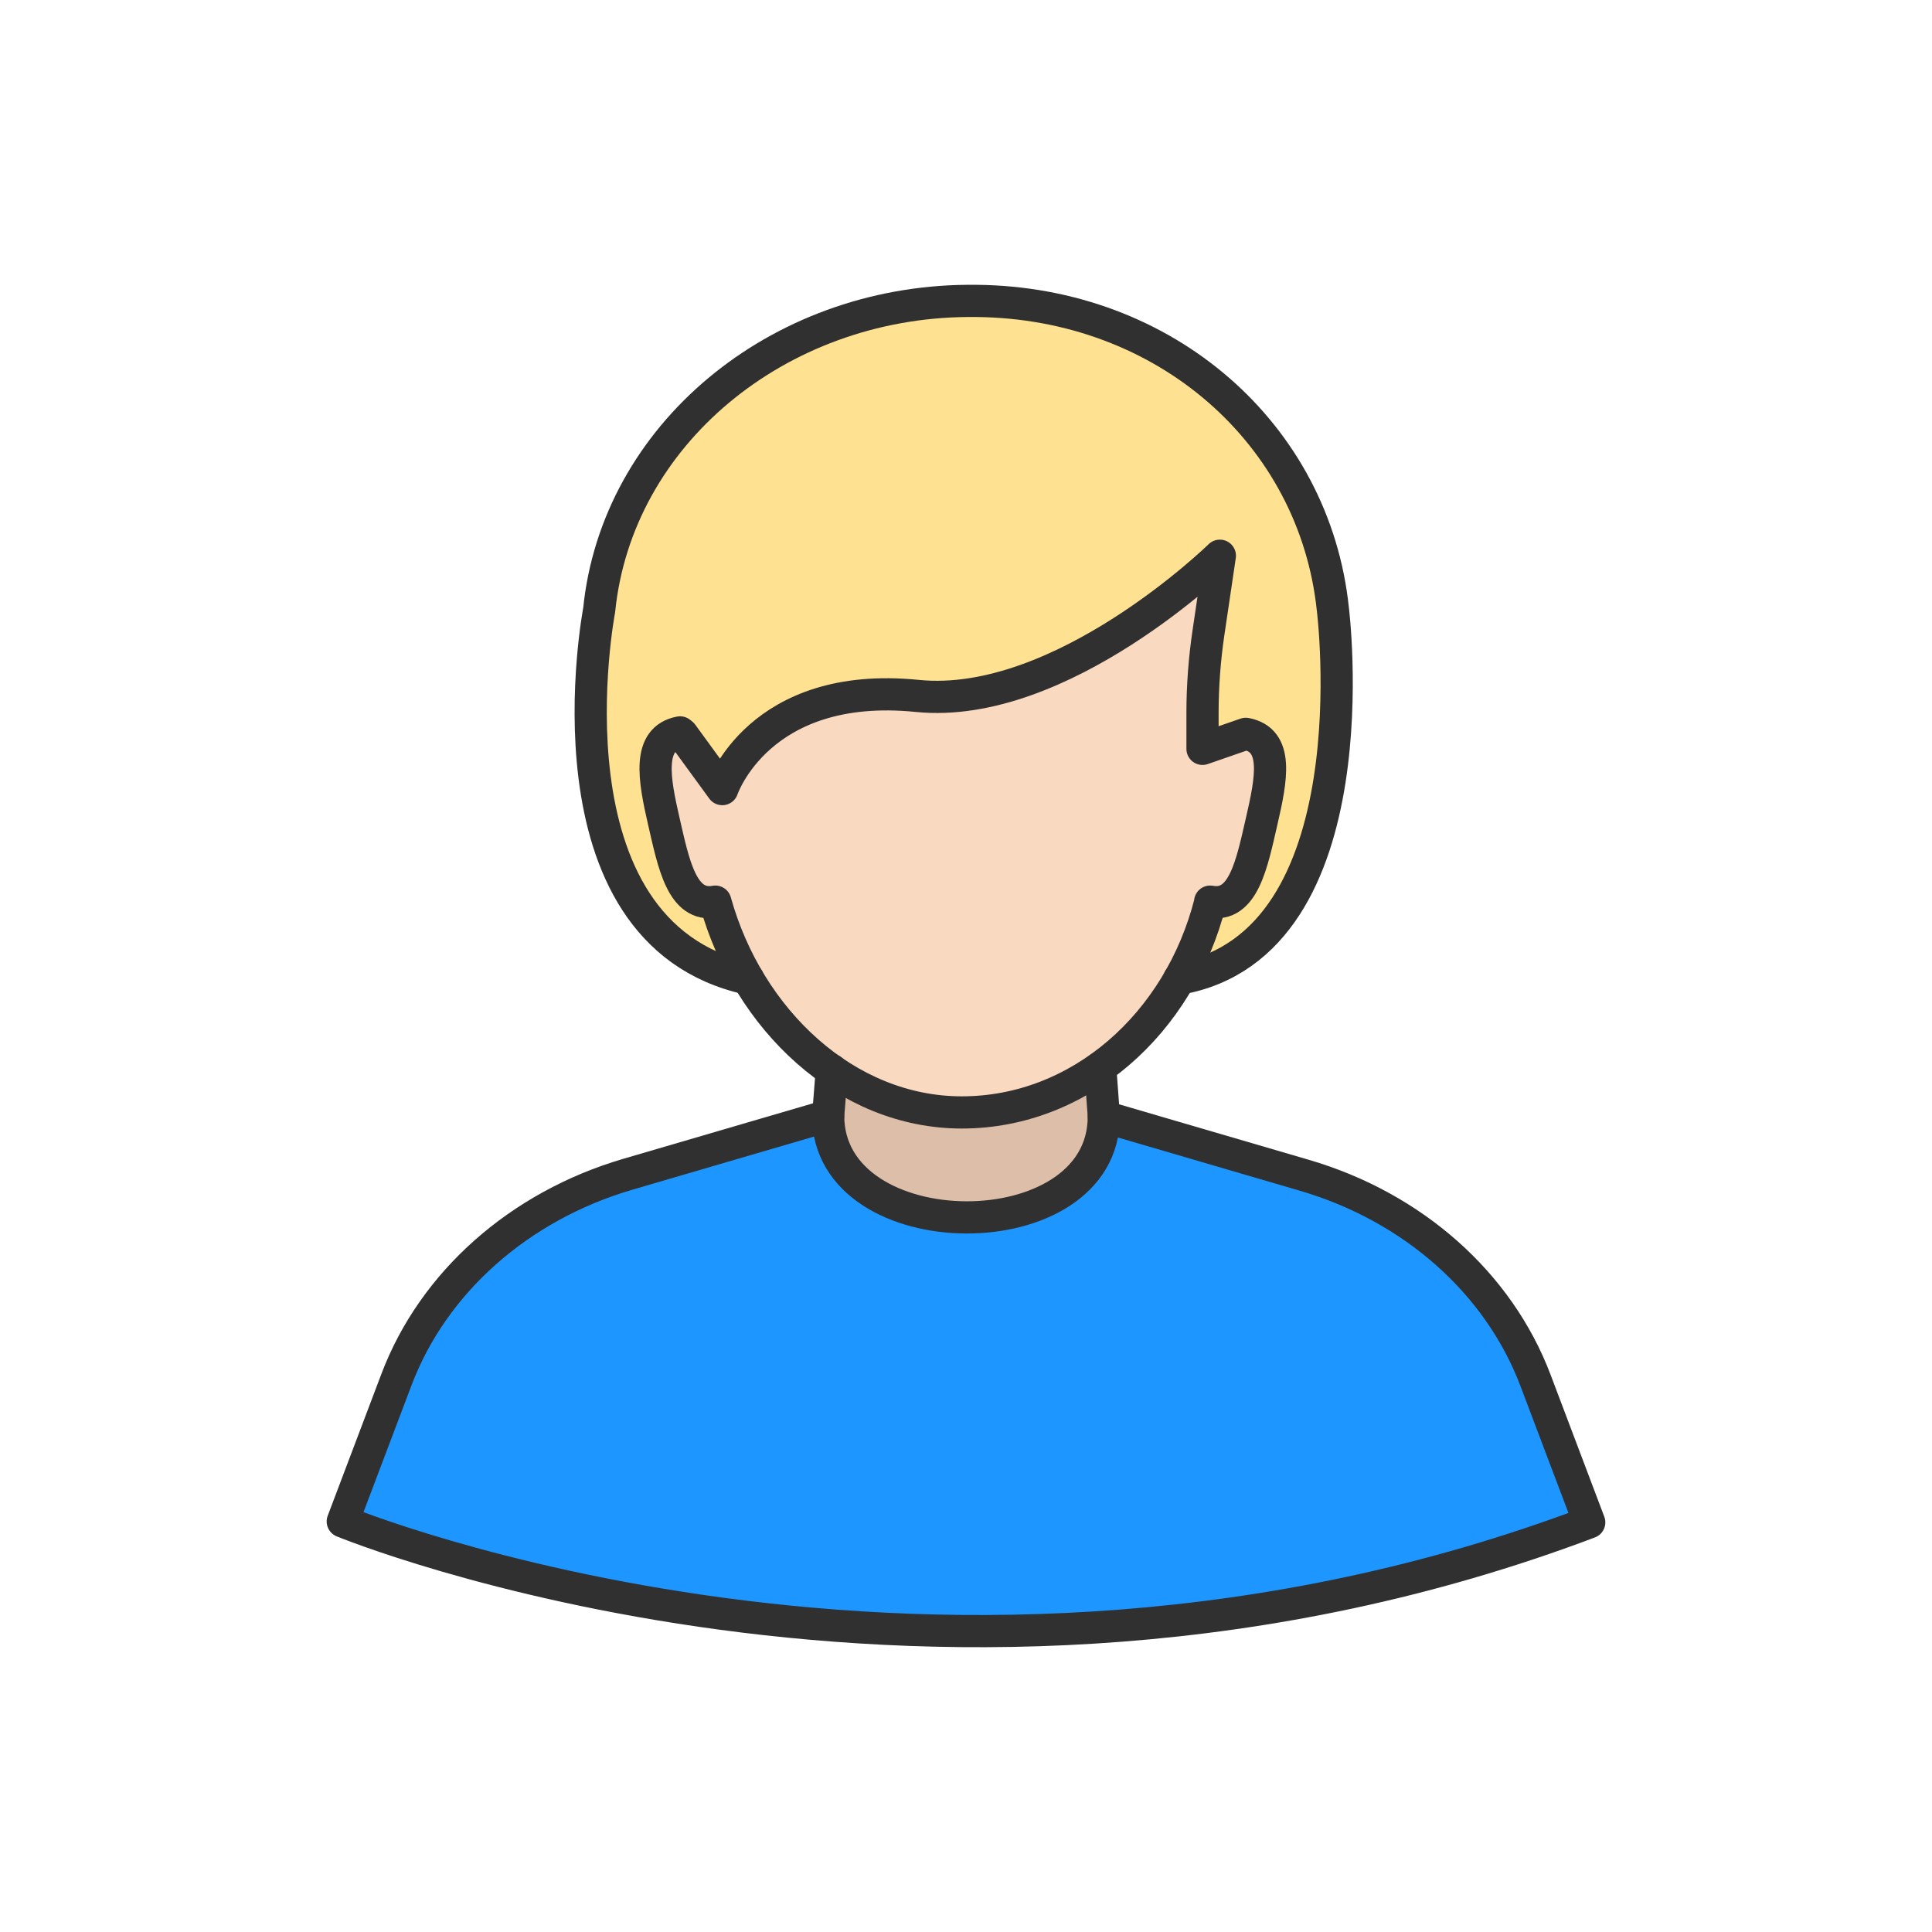
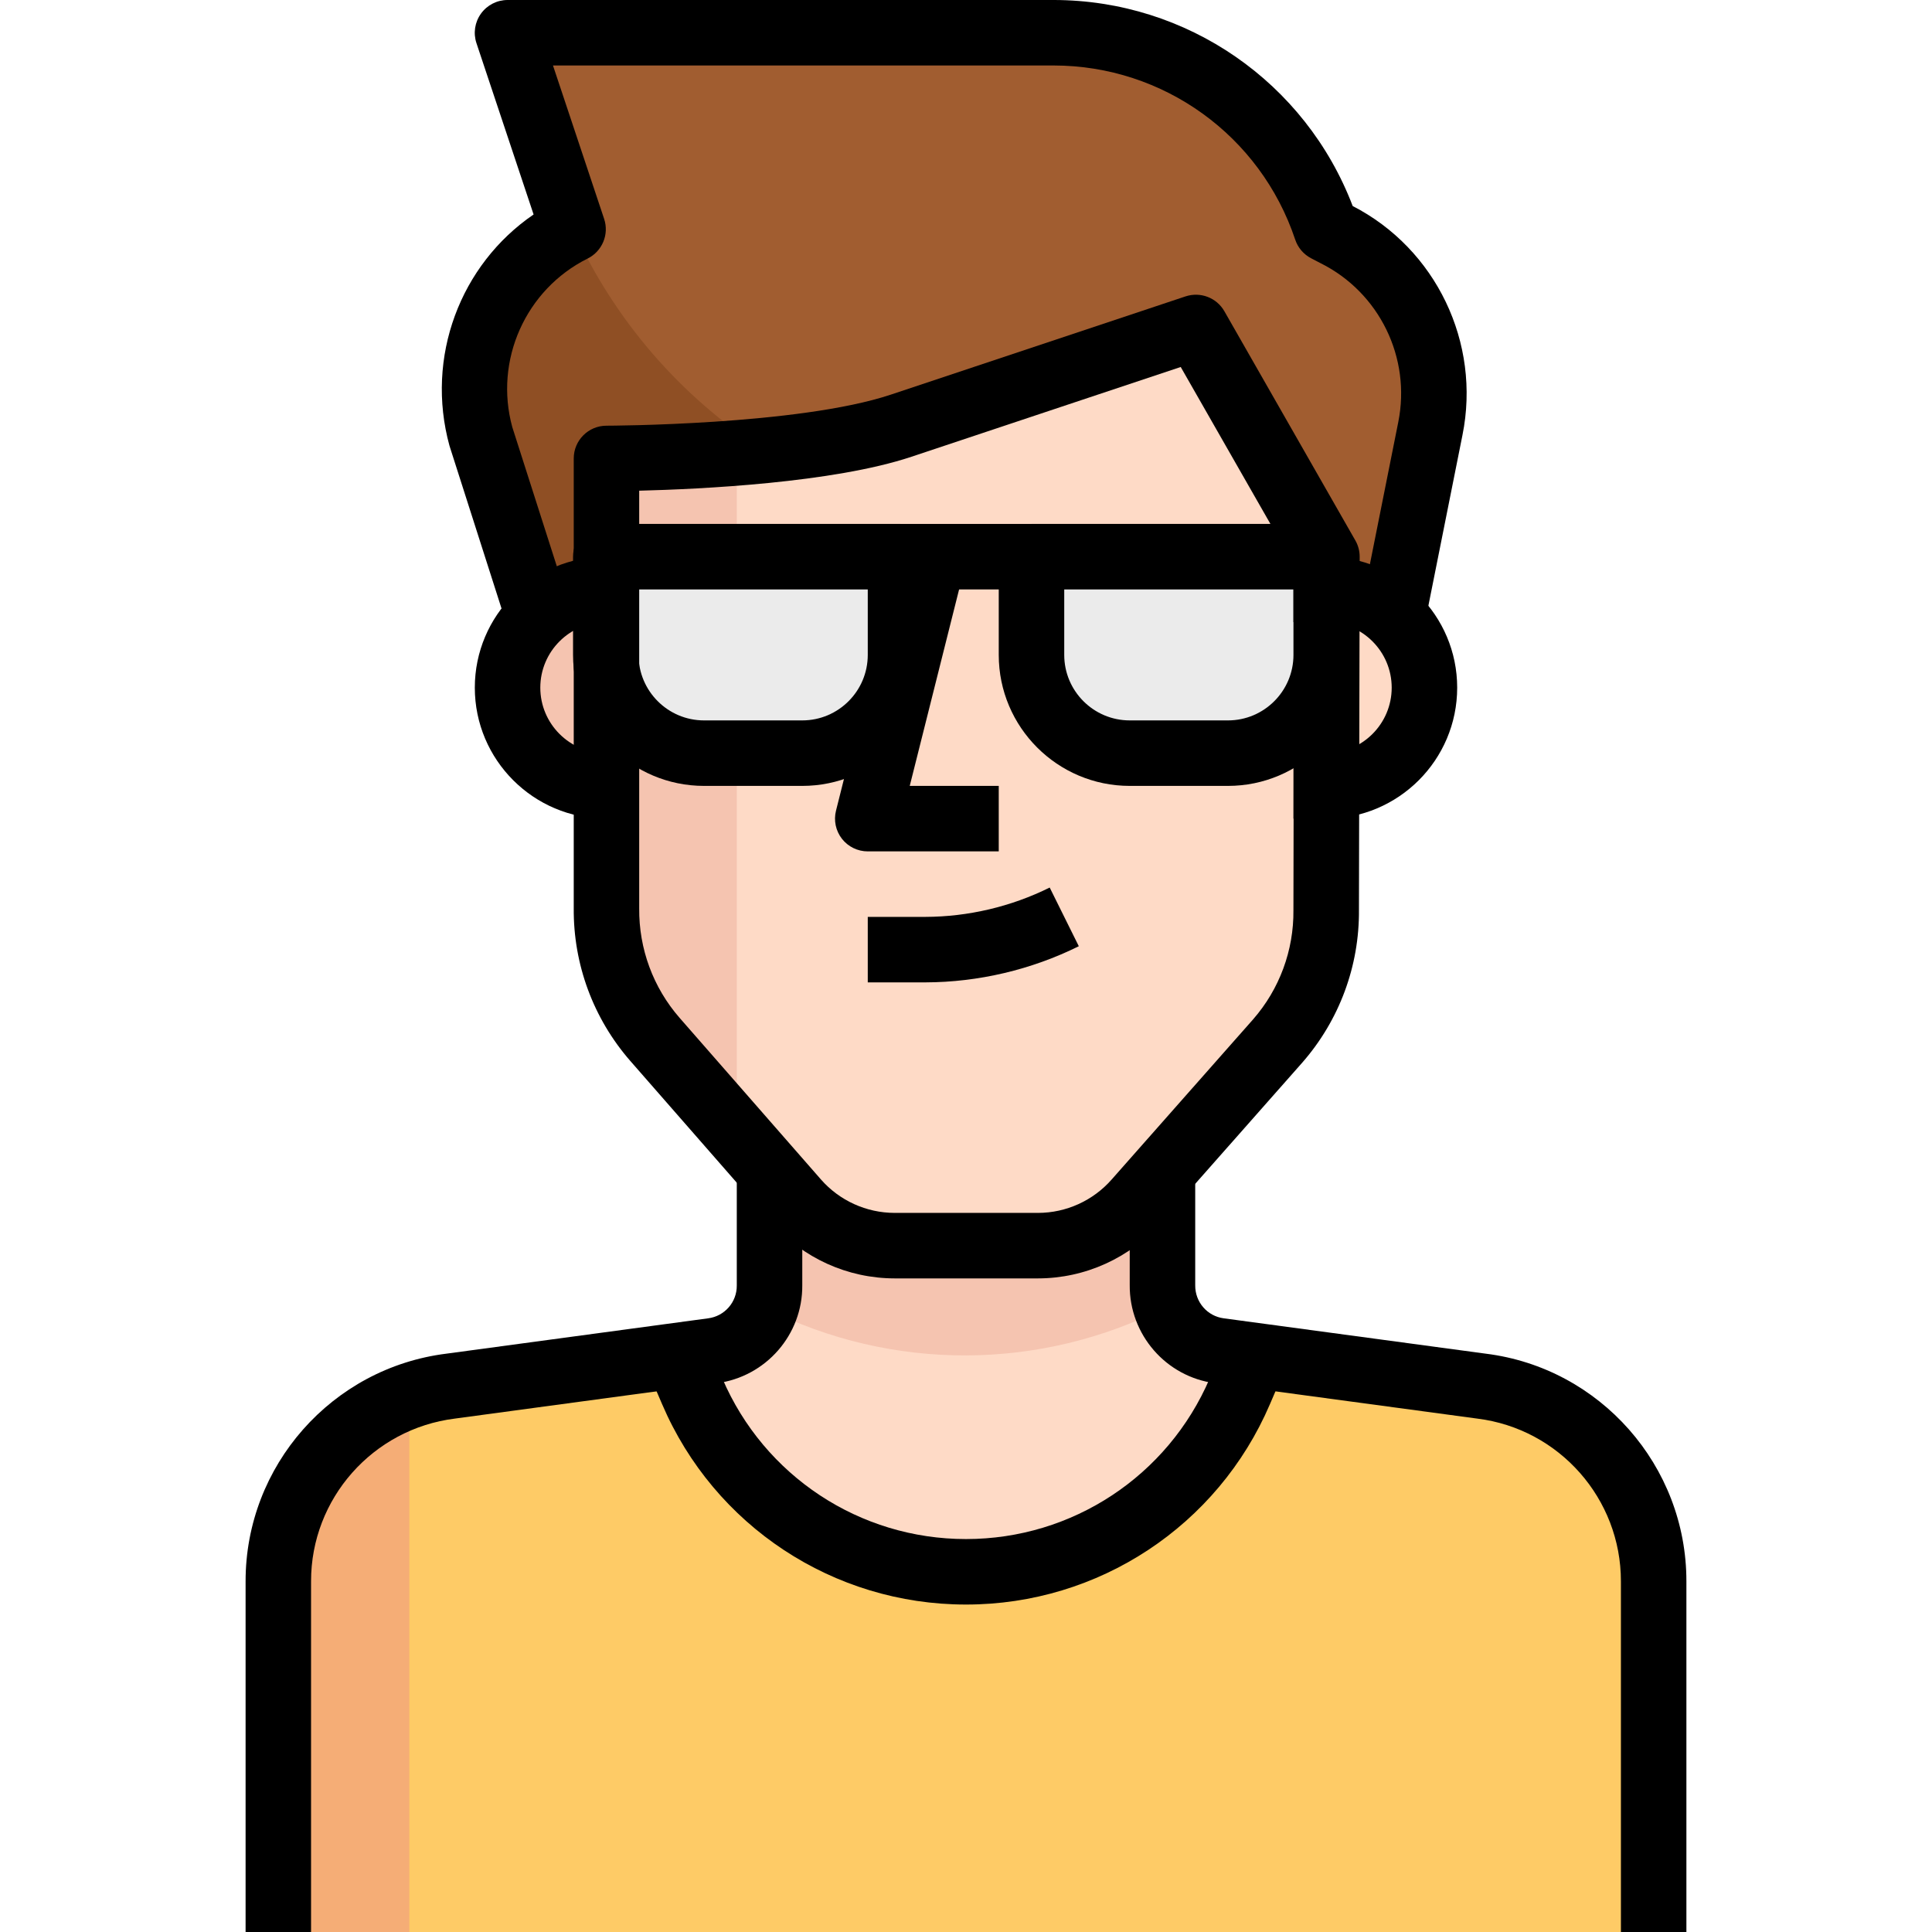
- <svg xmlns="http://www.w3.org/2000/svg" style="enable-background:new 0 0 48 48;" version="1.1" viewBox="0 0 48 48" xml:space="preserve">
-   <g id="Icons">
-     <g>
-       <path d="M20.666,26.588l-0.09,1.13l-4.984,1.458    c-2.69,0.791-4.826,2.679-5.741,5.097L8.516,37.8c0,0,14.84,6.115,30.968,0.023l-1.334-3.526    c-0.915-2.419-3.04-4.306-5.741-5.097l-4.984-1.458l-0.09-1.221" style="fill:#1D97FF;" />
-       <path d="M27.375,27.738c0,3.599-6.75,3.564-6.75-0.03v-1.492h6.75V27.738z" style="fill:#DDBEA8;" />
-       <path d="M29.301,24.314c4.863-0.86,3.813-9.184,3.813-9.184    c-0.453-4.336-4.154-7.612-8.861-7.654c-0.074-0.001-0.148-0.001-0.222-0    c-4.719,0.038-8.707,3.334-9.145,7.683c0,0-1.537,7.996,3.695,9.155" style="fill:#FFE291;" />
-       <path d="M16.948,18.237l0.997,1.368c0,0,0.908-2.712,4.845-2.315    c3.589,0.362,7.517-3.483,7.517-3.483l-0.283,1.911c-0.098,0.663-0.148,1.332-0.148,2.002v0.885    l1.075-0.373c0.829,0.155,0.637,1.121,0.395,2.171c-0.242,1.051-0.451,2.153-1.28,1.998v0.021    c-0.766,3.011-3.239,5.216-6.171,5.216c-2.879,0-5.311-2.309-6.123-5.237    c-0.829,0.155-1.038-0.948-1.28-1.998c-0.242-1.05-0.425-2.052,0.404-2.207L16.948,18.237z" style="fill:#F9D9C0;" />
-       <path d="    M20.666,26.588l-0.09,1.13l-4.984,1.458c-2.69,0.791-4.826,2.679-5.741,5.097L8.516,37.8    c0,0,14.84,6.115,30.968,0.023l-1.334-3.526c-0.915-2.419-3.04-4.306-5.741-5.097l-4.984-1.458    l-0.09-1.221" style="fill:none;stroke:#303030;stroke-width:0.8;stroke-linecap:round;stroke-linejoin:round;stroke-miterlimit:10;" />
-       <path d="    M16.948,18.237l0.997,1.368c0,0,0.908-2.712,4.845-2.315c3.589,0.362,7.517-3.483,7.517-3.483    l-0.283,1.911c-0.098,0.663-0.148,1.332-0.148,2.002v0.885l1.075-0.373    c0.829,0.155,0.637,1.121,0.395,2.171c-0.242,1.051-0.451,2.153-1.28,1.998v0.021    c-0.766,3.011-3.239,5.216-6.171,5.216c-2.879,0-5.311-2.309-6.123-5.237    c-0.829,0.155-1.038-0.948-1.28-1.998c-0.242-1.05-0.425-2.052,0.404-2.207L16.948,18.237z" style="fill:none;stroke:#303030;stroke-width:0.8;stroke-linecap:round;stroke-linejoin:round;stroke-miterlimit:10;" />
-       <path d="    M29.301,24.314c4.863-0.86,3.813-9.184,3.813-9.184c-0.453-4.336-4.154-7.612-8.861-7.654    c-0.074-0.001-0.148-0.001-0.222-0c-4.719,0.038-8.707,3.334-9.145,7.683    c0,0-1.537,7.996,3.695,9.155" style="fill:none;stroke:#303030;stroke-width:0.8;stroke-linecap:round;stroke-linejoin:round;stroke-miterlimit:10;" />
-       <path d="    M20.575,27.719c0,3.346,6.849,3.385,6.849,0.023" style="fill:none;stroke:#303030;stroke-width:0.8;stroke-linecap:round;stroke-linejoin:round;stroke-miterlimit:10;" />
-     </g>
+ <svg xmlns="http://www.w3.org/2000/svg" version="1.1" id="Capa_1" x="0px" y="0px" viewBox="0 0 512 512" style="enable-background:new 0 0 512 512;" xml:space="preserve">
+   <path style="fill:#A15D30;" d="M353.974,61.961l-2.517-1.215c-10.405-31.084-39.511-52.05-72.287-52.068H134.508l17.356,52.068  c-20.176,10.084-30.451,32.985-24.559,54.758l15.881,49.378h17.356v-43.39c0,0,52.068,0,78.102-8.678l78.102-26.034l34.712,60.746  v17.356h17.356l10.24-51.287C383.254,92.698,372.996,71.576,353.974,61.961z" />
+   <path style="fill:#8F4F24;" d="M151.864,60.746c-20.133,10.11-30.338,33.028-24.385,54.758l15.707,49.378h17.356v-43.39  c0,0,20.393,0,42.001-2.083C180.345,105.151,162.747,84.775,151.864,60.746z" />
+   <path style="fill:#FECB66;" d="M393.025,367.165l-60.312-8.071l-4.165,9.633c-17.226,40.066-63.67,58.585-103.736,41.359  c-18.571-7.984-33.367-22.788-41.359-41.359l-4.165-9.633l-60.312,8.071c-25.852,3.436-45.177,25.47-45.212,51.547V512h364.475  v-93.288C438.203,392.635,418.877,370.601,393.025,367.165z" />
+   <path style="fill:#FEDAC6;" d="M256,416.542c31.57,0.017,60.112-18.796,72.548-47.816l4.165-9.633l-9.546-1.302  c-8.695-1.137-15.178-8.582-15.1-17.356v-36.708H203.932v37.228c0.078,8.773-6.404,16.219-15.1,17.356l-9.546,1.302l4.165,9.633  C196.044,398.067,224.551,416.647,256,416.542z" />
+   <path style="fill:#F5C4B0;" d="M309.109,346.338c-0.694-1.831-1.05-3.775-1.041-5.727v-36.881H203.932v37.228  c0.009,1.953-0.347,3.896-1.041,5.727C236.336,363.494,275.777,363.364,309.109,346.338z" />
+   <path style="fill:#F5AD76;" d="M108.475,369.768c-20.749,7.333-34.651,26.928-34.712,48.944V512h34.712V369.768z" />
+   <path style="fill:#FEDAC6;" d="M351.458,156.203h-8.678v52.068h8.678c14.379,0,26.034-11.655,26.034-26.034  C377.492,167.858,365.837,156.203,351.458,156.203z" />
+   <path style="fill:#F5C4B0;" d="M134.508,182.237c0,14.379,11.655,26.034,26.034,26.034h8.678v-52.068h-8.678  C146.163,156.203,134.508,167.858,134.508,182.237z" />
+   <path style="fill:#FEDAC6;" d="M351.458,241.161c0.113,12.757-4.452,25.105-12.843,34.712l-37.489,42.435  c-6.578,7.489-16.063,11.793-26.034,11.802h-38.009c-9.971-0.009-19.456-4.313-26.034-11.802l-37.489-42.869  c-8.392-9.607-12.956-21.955-12.843-34.712V121.492c0,0,52.068,0,78.102-8.678l78.102-26.034l34.712,60.746L351.458,241.161z" />
+   <path style="fill:#F5C4B0;" d="M195.254,120.016c-18.658,1.475-34.712,1.475-34.712,1.475v119.669  c-0.113,12.757,4.452,25.105,12.843,34.712l21.868,24.472V120.016z" />
+   <g>
+     <path style="fill:#EBEBEB;" d="M160.542,147.525h78.102l0,0v26.034c0,14.379-11.655,26.034-26.034,26.034h-26.034   c-14.379,0-26.034-11.655-26.034-26.034V147.525L160.542,147.525z" />
+     <path style="fill:#EBEBEB;" d="M273.356,147.525h78.102l0,0v26.034c0,14.379-11.655,26.034-26.034,26.034H299.39   c-14.379,0-26.034-11.655-26.034-26.034V147.525L273.356,147.525z" />
  </g>
+   <path d="M82.441,512H65.085v-92.941c-0.026-30.607,22.866-56.554,53.248-60.329l69.337-9.363c4.374-0.564,7.619-4.296,7.585-8.678  v-28.282h17.356v28.203c0.113,13.069-9.624,24.264-22.658,25.956l-69.389,9.372c-21.799,2.716-38.148,21.235-38.131,43.112V512  H82.441z" />
+   <path d="M446.915,512h-17.356v-92.941c0.017-21.877-16.332-40.405-38.036-43.112l-69.519-9.381  c-12.991-1.692-22.728-12.887-22.615-26.034v-28.125h17.356v28.203c-0.043,4.46,3.202,8.183,7.55,8.756l69.458,9.372  c30.295,3.775,53.187,29.713,53.161,60.329V512z" />
+   <path d="M351.458,216.949h-8.678v-17.356h8.678c9.572,0,17.356-7.784,17.356-17.356s-7.784-17.356-17.356-17.356h-8.678v-17.356  h8.678c19.144,0,34.712,15.568,34.712,34.712S370.601,216.949,351.458,216.949z" />
+   <path d="M169.22,216.949h-8.678c-19.144,0-34.712-15.568-34.712-34.712s15.568-34.712,34.712-34.712h8.678v17.356h-8.678  c-9.572,0-17.356,7.784-17.356,17.356s7.784,17.356,17.356,17.356h8.678V216.949z" />
+   <path d="M256.043,425.22c-0.035,0-0.069,0-0.095,0c-35.076,0-66.655-20.827-80.471-53.074l-5.554-12.921l15.95-6.847l5.554,12.93  c11.082,25.852,36.404,42.557,64.529,42.557c0.026,0,0.052,0,0.078,0c28.125,0,53.456-16.705,64.547-42.557l5.554-12.93l15.95,6.847  l-5.554,12.93C322.708,404.393,291.111,425.22,256.043,425.22z" />
+   <path d="M264.678,225.627h-34.712c-2.673,0-5.198-1.232-6.847-3.341c-1.64-2.109-2.222-4.86-1.571-7.446l17.356-69.077l16.827,4.226  l-14.64,58.281h23.587V225.627z" />
+   <path d="M245.257,260.339h-15.291v-17.356h15.273c11.351-0.026,22.754-2.716,32.942-7.775l7.715,15.551  C273.33,256.989,259.28,260.304,245.257,260.339z" />
+   <path d="M275.109,338.788h-38.027c-12.479-0.017-24.333-5.398-32.551-14.753l-37.497-42.878  c-9.797-11.229-15.117-25.609-14.987-40.5V121.492c0-4.79,3.888-8.678,8.678-8.678c0.503,0,50.974-0.104,75.359-8.235l78.102-26.034  c3.931-1.293,8.227,0.338,10.283,3.931l34.712,60.746c0.755,1.31,1.146,2.803,1.146,4.322l-0.191,93.583  c0.13,14.874-5.198,29.236-14.996,40.448l-37.515,42.479C299.425,333.39,287.562,338.77,275.109,338.788z M169.394,130.039v110.687  c-0.095,10.717,3.705,20.992,10.7,29.01l37.48,42.852c4.92,5.606,12.036,8.834,19.517,8.843h38.001  c7.454-0.009,14.579-3.237,19.517-8.86l37.497-42.453c6.968-7.984,10.769-18.258,10.665-28.889c0-0.035,0-0.061,0-0.095  l0.174-91.318l-30.043-52.562L241.56,121.04C220.82,127.957,185.674,129.631,169.394,130.039z" />
+   <path d="M134.916,167.528l-15.794-49.378c-6.465-23.509,2.855-48.033,22.285-61.31l-15.143-45.412  c-0.885-2.647-0.434-5.554,1.198-7.819c1.64-2.274,4.261-3.61,7.047-3.61h144.748c35.337,0.035,66.725,21.834,79.221,54.602  c22.042,11.333,34.044,36.204,29.089,60.711l-10.24,51.269l-17.017-3.402l10.24-51.287c3.454-17.087-5.016-34.408-20.61-42.158  l-2.473-1.284c-1.996-1.041-3.515-2.812-4.226-4.955c-9.216-27.57-34.929-46.115-63.991-46.141H146.545L160.1,58.004  c1.371,4.105-0.495,8.583-4.365,10.509c-16.436,8.192-24.836,26.98-19.968,44.692l15.69,49.031L134.916,167.528z" />
+   <path d="M212.61,208.271h-26.034c-19.144,0-34.712-15.568-34.712-34.712v-26.034c0-4.79,3.888-8.678,8.678-8.678h78.102  c4.79,0,8.678,3.888,8.678,8.678v26.034C247.322,192.703,231.754,208.271,212.61,208.271z M169.22,156.203v17.356  c0,9.572,7.784,17.356,17.356,17.356h26.034c9.572,0,17.356-7.784,17.356-17.356v-17.356H169.22z" />
+   <path d="M325.424,208.271H299.39c-19.144,0-34.712-15.568-34.712-34.712v-26.034c0-4.79,3.888-8.678,8.678-8.678h78.102  c4.799,0,8.678,3.888,8.678,8.678v26.034C360.136,192.703,344.567,208.271,325.424,208.271z M282.034,156.203v17.356  c0,9.572,7.784,17.356,17.356,17.356h26.034c9.572,0,17.356-7.784,17.356-17.356v-17.356H282.034z" />
+   <rect x="238.644" y="138.847" width="34.712" height="17.356" />
+   <g>
+ </g>
+   <g>
+ </g>
+   <g>
+ </g>
+   <g>
+ </g>
+   <g>
+ </g>
+   <g>
+ </g>
+   <g>
+ </g>
+   <g>
+ </g>
+   <g>
+ </g>
+   <g>
+ </g>
+   <g>
+ </g>
+   <g>
+ </g>
+   <g>
+ </g>
+   <g>
+ </g>
+   <g>
+ </g>
</svg>
